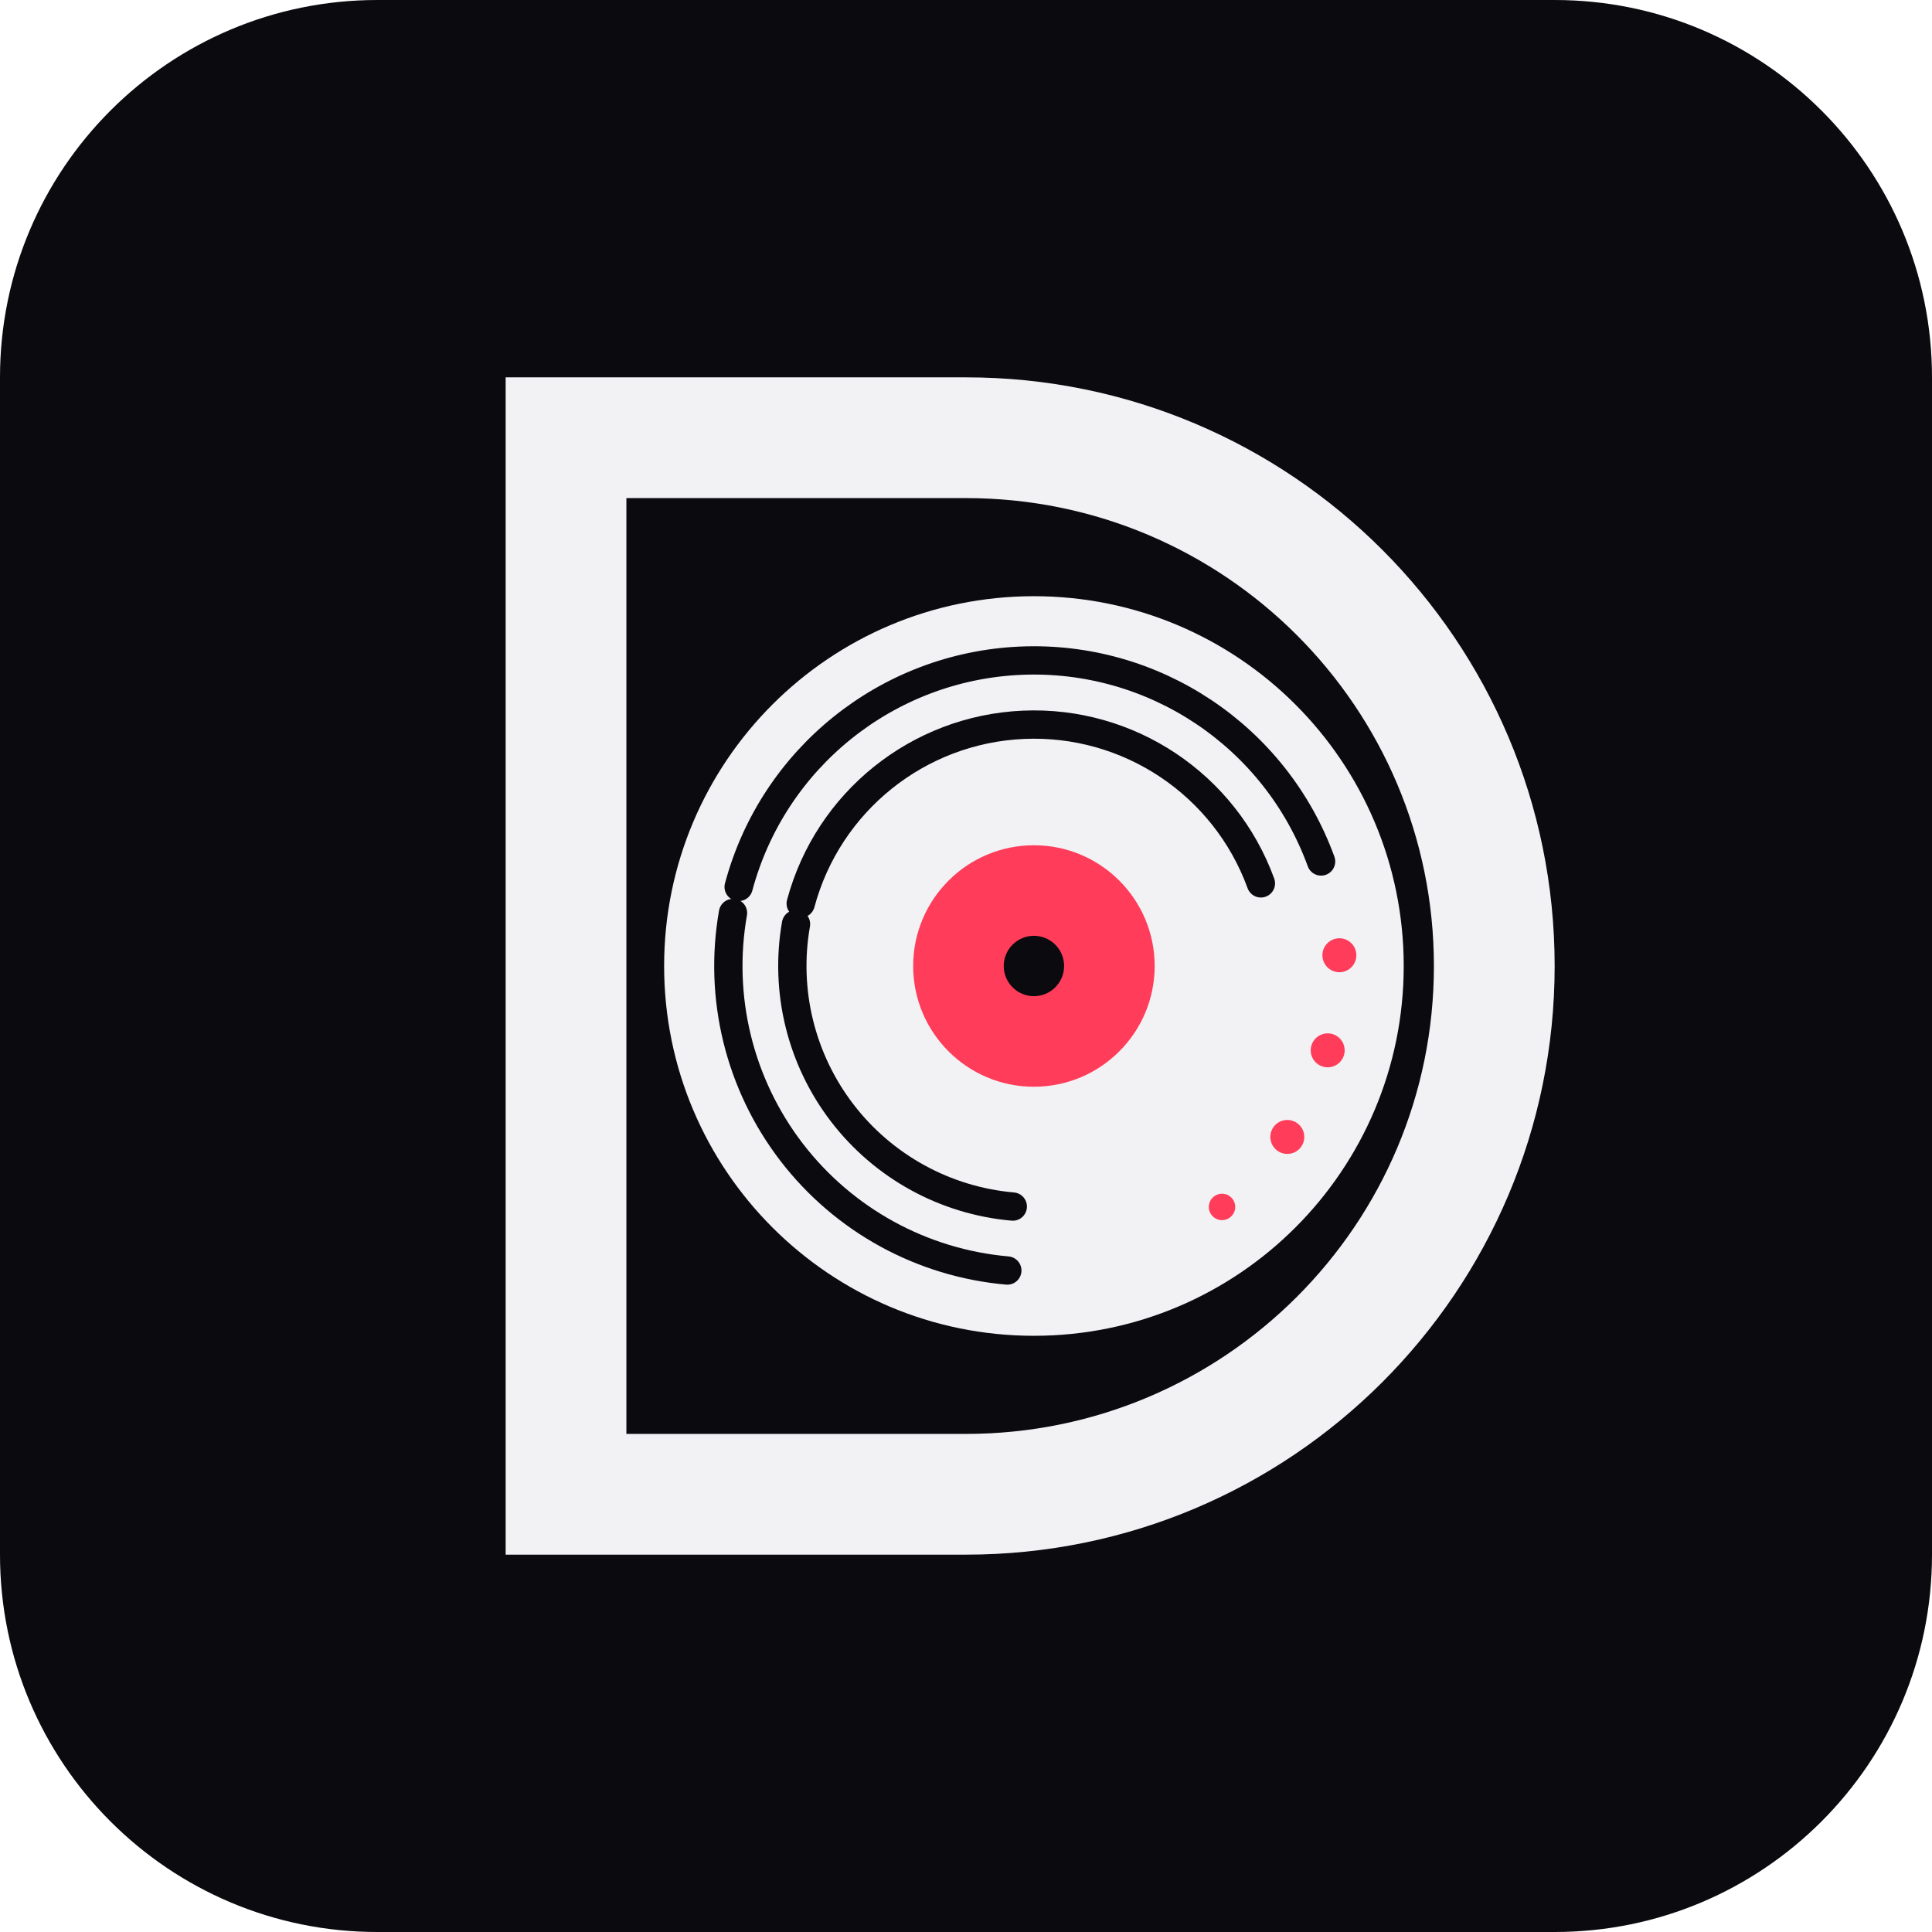
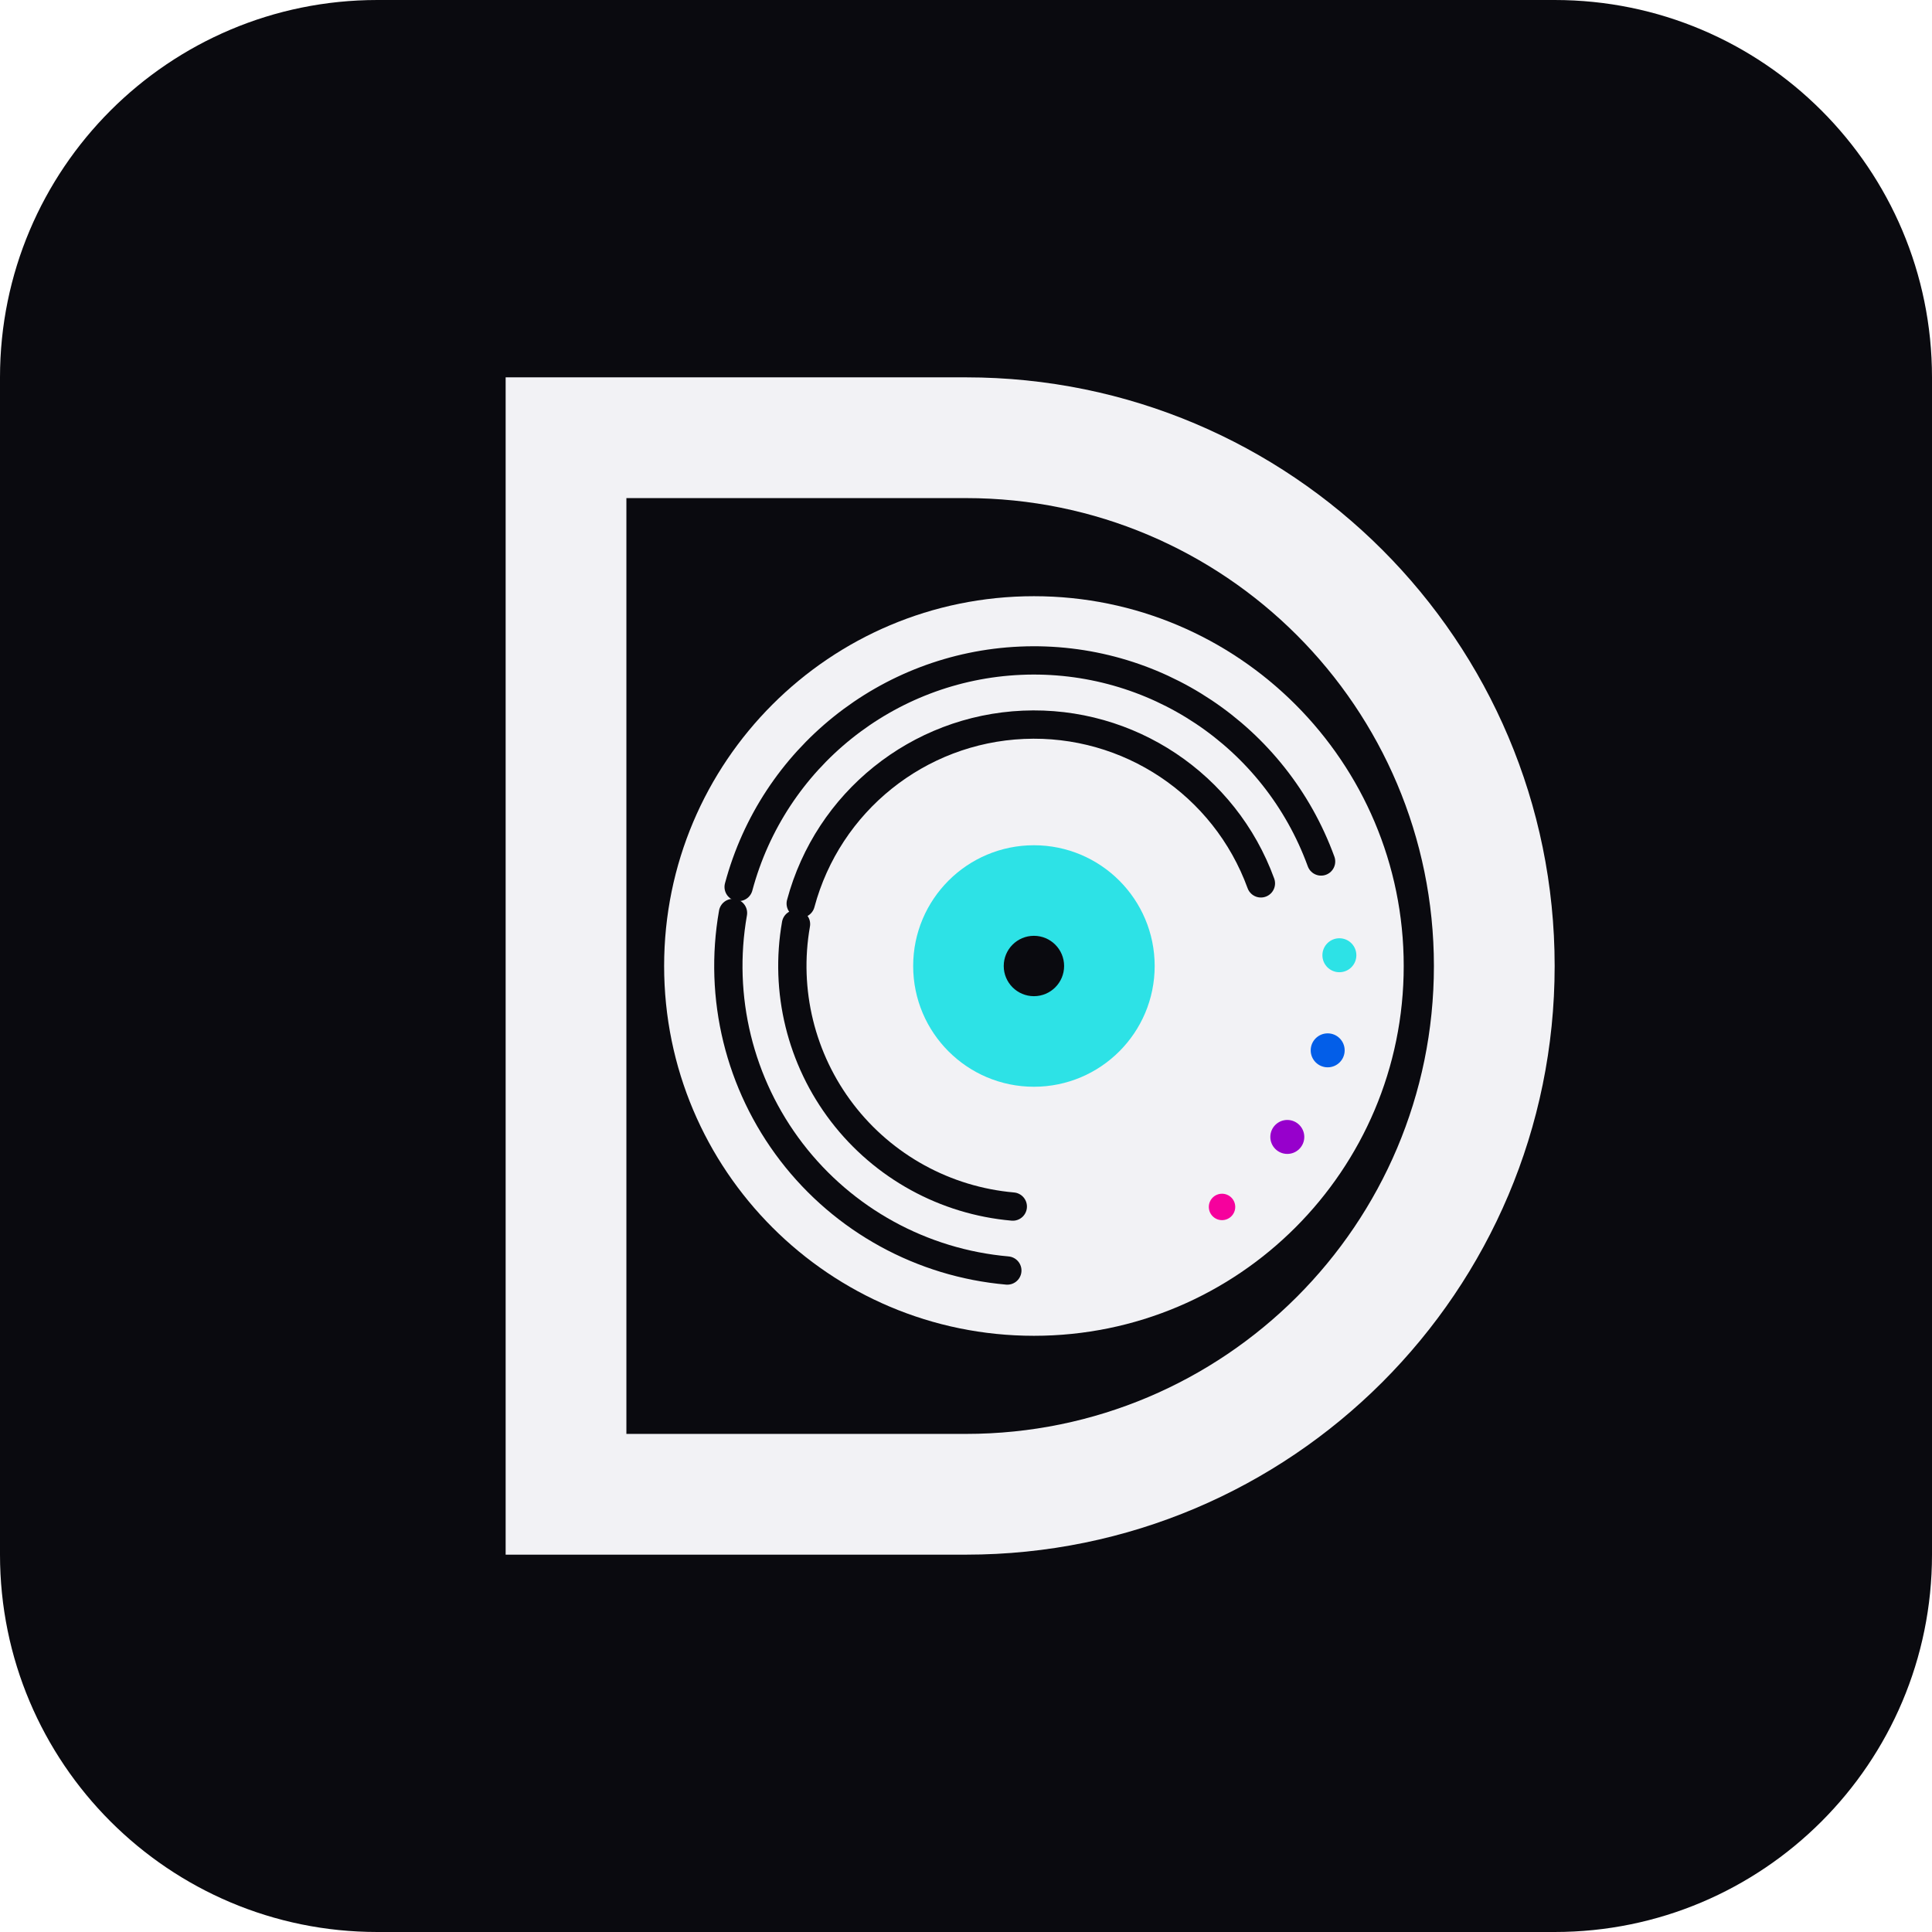
<svg xmlns="http://www.w3.org/2000/svg" viewBox="0 0 1024 1024">
  <rect width="1024" height="1024" rx="200" fill="#0A0A0F" />
  <path d="M268 200H512A312 312 0 0 1 512 824H268Z" fill="#F2F2F5" />
  <path d="M332 264H512A248 248 0 0 1 512 760H332Z" fill="#0A0A0F" />
  <circle cx="548" cy="512" r="196" fill="#F2F2F5" />
  <g fill="none" stroke="#0A0A0F" stroke-width="15" stroke-linecap="round">
    <path d="M391.5 470.1A162 162 0 0 1 700.2 456.6" />
    <path d="M424.4 478.9A128 128 0 0 1 668.3 468.2" />
    <path d="M533.9 673.4A162 162 0 0 1 388.5 483.9" />
    <path d="M536.8 639.5A128 128 0 0 1 421.9 489.8" />
  </g>
-   <g fill="#FF3D5A">
-     <circle cx="709.9" cy="506.3" r="9" />
-     <circle cx="703.7" cy="556.7" r="9" />
-     <circle cx="682.3" cy="602.6" r="9" />
-     <circle cx="647.7" cy="639.7" r="7" />
+   <g>
+     <circle fill="#2DE2E6" cx="709.9" cy="506.3" r="9" />
+     <circle fill="#035EE8" cx="703.7" cy="556.7" r="9" />
+     <circle fill="#9700CC" cx="682.3" cy="602.6" r="9" />
+     <circle fill="#F6019D" cx="647.7" cy="639.7" r="7" />
  </g>
-   <circle cx="548" cy="512" r="64" fill="#FF3D5A" />
+   <circle cx="548" cy="512" r="64" fill="#2DE2E6" />
  <circle cx="548" cy="512" r="16" fill="#0A0A0F" />
</svg>
